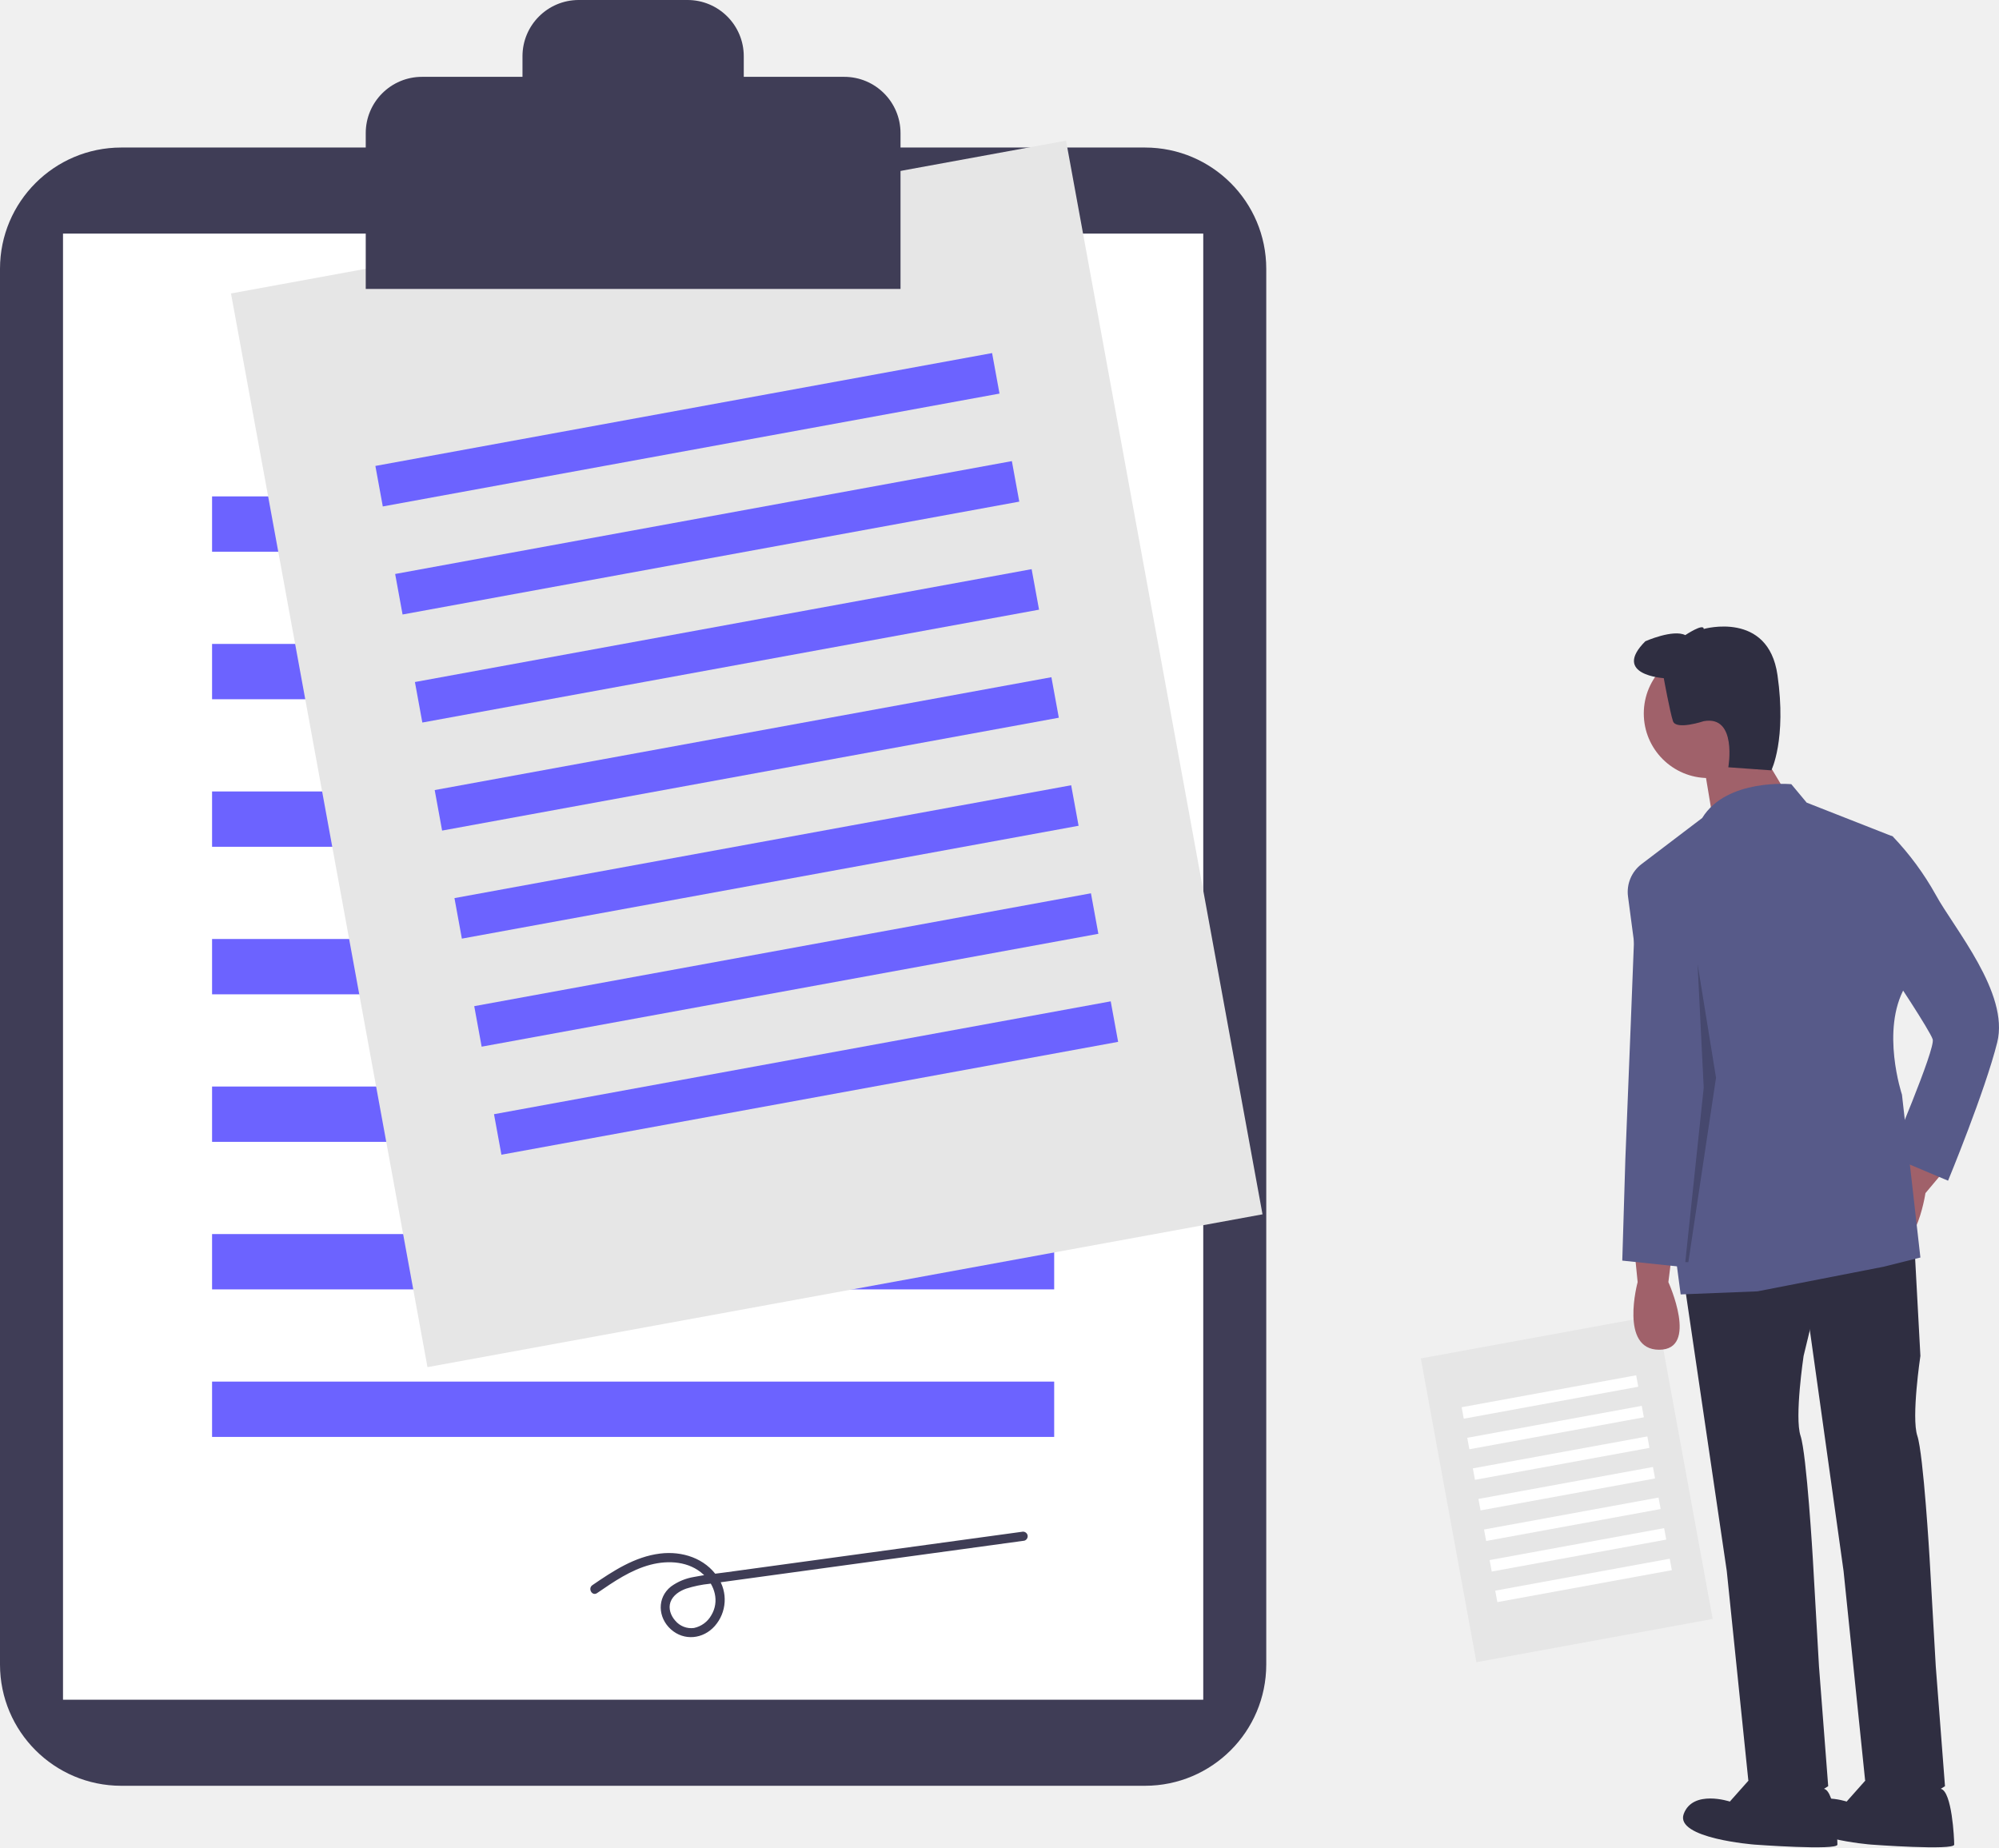
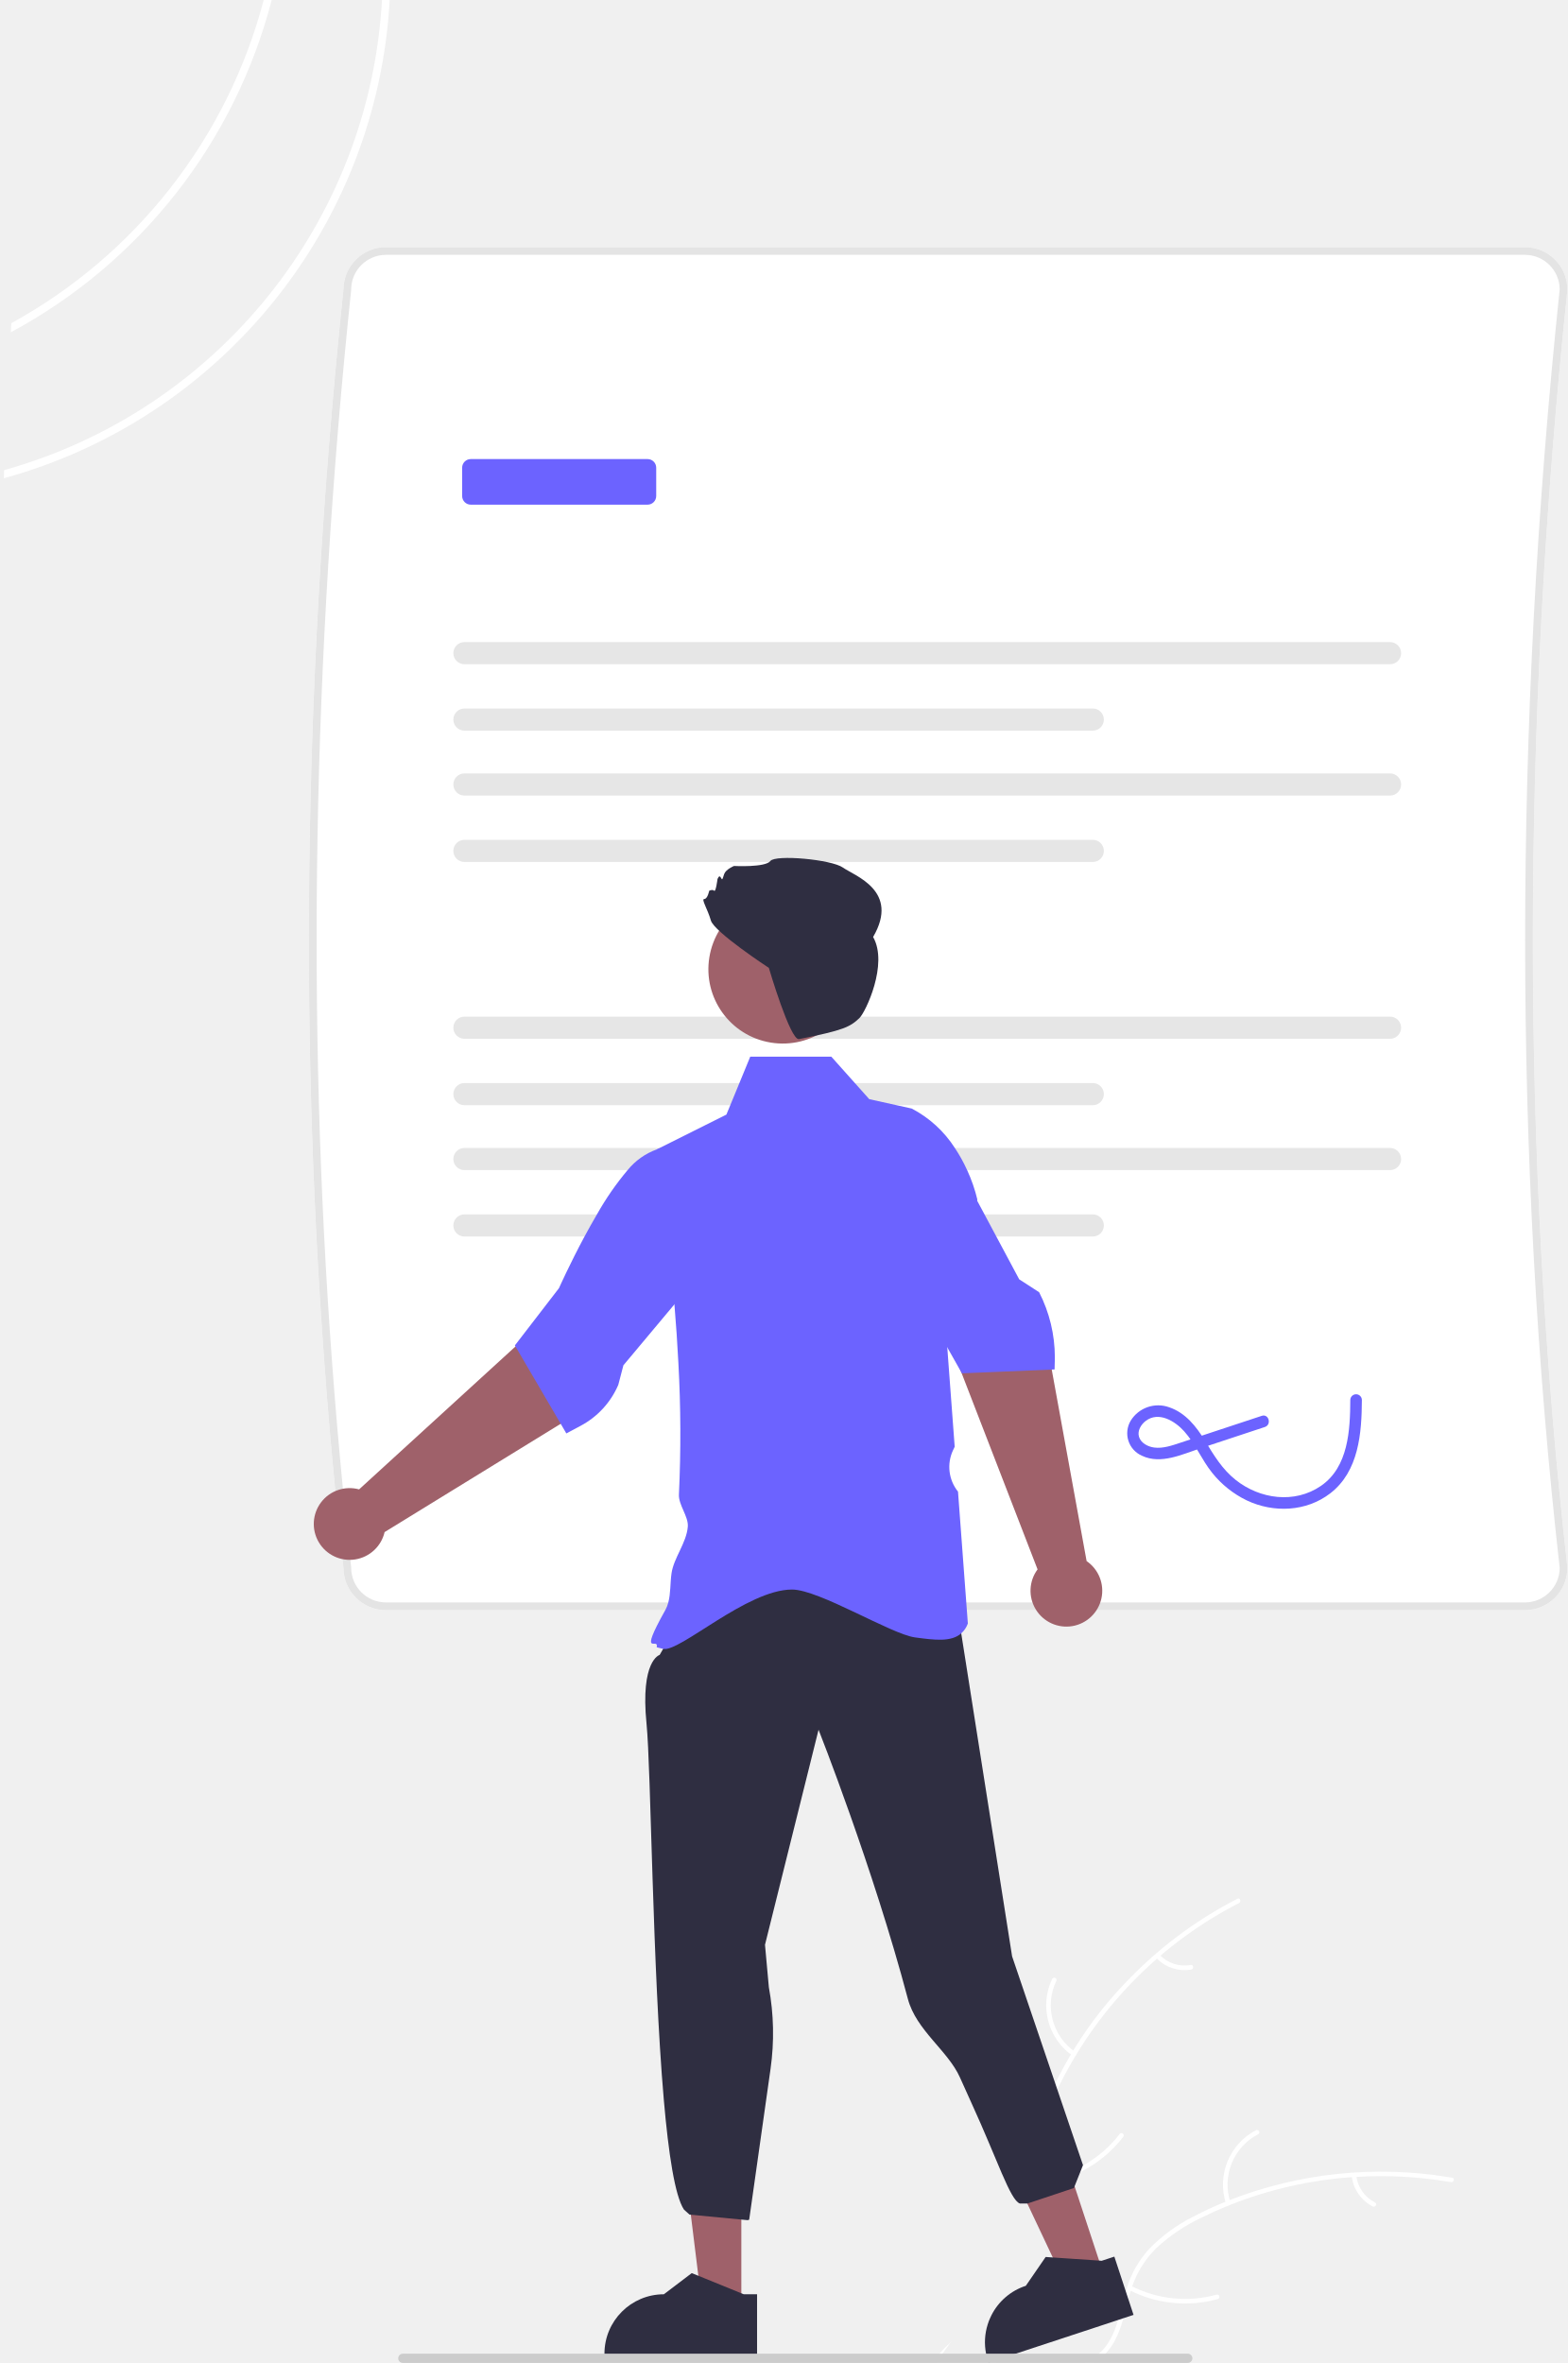
- <svg xmlns="http://www.w3.org/2000/svg" id="a79c70b2-3a32-4f99-833c-b78d151fe0d8" data-name="Layer 1" width="790.523" height="730.492" viewBox="0 0 790.523 730.492">
-   <path d="M252.652,143.094a47.968,47.968,0,0,0-47.913,47.913V742.997a47.968,47.968,0,0,0,47.913,47.913H657.577a47.968,47.968,0,0,0,47.913-47.913V191.007A47.968,47.968,0,0,0,657.577,143.094Z" transform="translate(-204.7385 -84.75407)" fill="#3f3d56" />
-   <rect x="24.916" y="92.371" width="450.919" height="579.753" fill="#fff" />
-   <rect x="83.864" y="196.289" width="333.024" height="21.877" fill="#6c63ff" />
-   <rect x="83.864" y="254.629" width="333.024" height="21.877" fill="#6c63ff" />
-   <rect x="83.864" y="312.969" width="333.024" height="21.877" fill="#6c63ff" />
-   <rect x="83.864" y="371.309" width="333.024" height="21.877" fill="#6c63ff" />
-   <rect x="83.864" y="429.649" width="333.024" height="21.877" fill="#6c63ff" />
-   <rect x="83.864" y="487.989" width="333.024" height="21.877" fill="#6c63ff" />
-   <rect x="83.864" y="546.329" width="333.024" height="21.877" fill="#6c63ff" />
-   <rect x="332.197" y="167.055" width="335.708" height="431.624" transform="translate(-265.491 11.51607) rotate(-10.37053)" fill="#e6e6e6" />
-   <rect x="352.627" y="246.551" width="247.935" height="16.288" transform="translate(-242.8014 5.19986) rotate(-10.37053)" fill="#6c63ff" />
-   <rect x="360.446" y="289.275" width="247.935" height="16.288" transform="translate(-250.3646 7.30526) rotate(-10.37053)" fill="#6c63ff" />
-   <rect x="368.264" y="331.999" width="247.935" height="16.288" transform="translate(-257.9278 9.41067) rotate(-10.37053)" fill="#6c63ff" />
-   <rect x="376.083" y="374.724" width="247.935" height="16.288" transform="translate(-265.491 11.51607) rotate(-10.37053)" fill="#6c63ff" />
-   <rect x="383.902" y="417.448" width="247.935" height="16.288" transform="matrix(0.98366, -0.18001, 0.18001, 0.98366, -273.0543, 13.62147)" fill="#6c63ff" />
-   <rect x="391.72" y="460.173" width="247.935" height="16.288" transform="translate(-280.6175 15.72687) rotate(-10.37053)" fill="#6c63ff" />
-   <rect x="399.539" y="502.897" width="247.935" height="16.288" transform="translate(-288.1807 17.83227) rotate(-10.37053)" fill="#6c63ff" />
-   <rect x="776.829" y="612.368" width="94.99" height="122.13" transform="translate(-312.4994 74.63623) rotate(-10.37053)" fill="#e6e6e6" />
-   <rect x="782.61" y="634.862" width="70.154" height="4.609" transform="translate(-306.0792 72.84904) rotate(-10.37053)" fill="#fff" />
-   <rect x="784.823" y="646.951" width="70.154" height="4.609" transform="translate(-308.2193 73.44477) rotate(-10.37053)" fill="#fff" />
-   <rect x="787.035" y="659.04" width="70.154" height="4.609" transform="translate(-310.3593 74.0405) rotate(-10.37053)" fill="#fff" />
-   <rect x="789.247" y="671.129" width="70.154" height="4.609" transform="translate(-312.4994 74.63623) rotate(-10.37053)" fill="#fff" />
-   <rect x="791.46" y="683.218" width="70.154" height="4.609" transform="translate(-314.6394 75.23197) rotate(-10.37053)" fill="#fff" />
-   <rect x="793.672" y="695.307" width="70.154" height="4.609" transform="translate(-316.7795 75.8277) rotate(-10.37053)" fill="#fff" />
-   <rect x="795.884" y="707.396" width="70.154" height="4.609" transform="translate(-318.9195 76.42343) rotate(-10.37053)" fill="#fff" />
-   <path d="M538.604,115.139H498.869v-8.135a22.251,22.251,0,0,0-22.251-22.251H433.61A22.251,22.251,0,0,0,411.359,107.005v8.135H371.624a22.251,22.251,0,0,0-22.251,22.251V199.003H560.855V137.39A22.251,22.251,0,0,0,538.604,115.139Z" transform="translate(-204.7385 -84.75407)" fill="#3f3d56" />
-   <path d="M440.85,714.719c6.57-4.496,13.322-9.172,21.124-11.216,7.118-1.865,15.292-1.371,20.922,3.841,4.544,4.206,6.462,10.671,3.096,16.205a10.298,10.298,0,0,1-6.822,4.964,8.219,8.219,0,0,1-7.389-2.887c-1.765-1.95-2.821-4.833-1.883-7.404.986-2.703,3.625-4.357,6.216-5.279a46.004,46.004,0,0,1,9.27-1.915l12.892-1.765,52.769-7.224,58.765-8.045a1.836,1.836,0,0,0,1.273-2.243,1.87,1.87,0,0,0-2.243-1.273L491.909,706.485c-4.229.579-8.519.994-12.704,1.844a21.363,21.363,0,0,0-9.122,3.789c-5.601,4.435-5.201,12.279-.047,16.918,5.218,4.697,12.784,3.888,17.363-1.299a15.743,15.743,0,0,0,1.194-19.291c-4.999-7.537-14.107-10.433-22.81-9.364-10.065,1.236-18.598,6.894-26.773,12.489-1.925,1.317-.103,4.478,1.84,3.148Z" transform="translate(-204.7385 -84.75407)" fill="#3f3d56" />
-   <path d="M851.145,579.591l1.215,12.154s-7.292,26.739,8.508,26.739,3.646-26.739,3.646-26.739l1.215-9.723Z" transform="translate(-204.7385 -84.75407)" fill="#a0616a" />
-   <path d="M961.54,539.098,955.963,549.965s-20.639,18.498-7.369,27.075,17.577-20.477,17.577-20.477l6.299-7.506Z" transform="translate(-204.7385 -84.75407)" fill="#a0616a" />
-   <path d="M870.591,590.529l17.016,115.464,8.508,82.648s7.292,18.231,31.601,2.431l-3.646-47.401-2.431-42.539s-2.431-41.324-4.862-48.617,1.215-31.601,1.215-31.601l9.723-40.109Z" transform="translate(-204.7385 -84.75407)" fill="#2f2e41" />
-   <path d="M898.546,786.211l-9.723,10.939s-14.585-4.862-18.231,4.862,27.955,12.154,27.955,12.154,32.816,2.431,32.816,0-.879-21.022-5.301-22.057S898.546,786.211,898.546,786.211Z" transform="translate(-204.7385 -84.75407)" fill="#2f2e41" />
-   <path d="M916.777,584.452l17.016,121.541,8.508,82.648s7.292,18.231,31.601,2.431l-3.646-47.401-2.431-42.539s-2.431-41.324-4.862-48.617,1.215-31.601,1.215-31.601l-2.431-44.97Z" transform="translate(-204.7385 -84.75407)" fill="#2f2e41" />
-   <path d="M944.732,786.211l-9.723,10.939s-14.585-4.862-18.231,4.862,27.955,12.154,27.955,12.154,32.816,2.431,32.816,0-.879-21.022-5.301-22.057S944.732,786.211,944.732,786.211Z" transform="translate(-204.7385 -84.75407)" fill="#2f2e41" />
-   <circle cx="675.576" cy="282.139" r="25.524" fill="#a0616a" />
-   <polygon points="694.415 293.685 705.354 311.917 677.399 324.071 673.753 302.193 694.415 293.685" fill="#a0616a" />
-   <path d="M913.131,394.848s-25.524-2.431-35.247,13.37L853.894,426.449a13.829,13.829,0,0,0-5.342,12.824L869.376,596.606l30.385-1.215,49.832-9.723,14.585-3.646-7.292-64.417s-8.508-25.524,1.215-42.539l-4.862-59.555L919.208,402.14Z" transform="translate(-204.7385 -84.75407)" fill="#575a89" />
-   <path d="M856.006,431.31l-1.823-3.039s-2.431,0-2.431,4.862-4.254,109.995-4.254,109.995l-1.215,40.109,23.093,2.431,8.508-75.356-3.646-49.832Z" transform="translate(-204.7385 -84.75407)" fill="#575a89" />
-   <path d="M936.224,413.079l17.016,2.431a112.949,112.949,0,0,1,17.016,23.093c7.292,13.37,29.17,38.893,24.308,58.34S975.117,551.636,975.117,551.636l-23.093-9.723s18.231-42.539,17.016-46.186-15.8-25.524-15.8-25.524Z" transform="translate(-204.7385 -84.75407)" fill="#575a89" />
-   <path d="M862.691,352.916s-20.662-1.215-7.292-14.585c0,0,10.939-4.862,15.8-2.431,0,0,7.292-4.862,7.292-2.431,0,0,25.524-7.292,29.17,18.231s-2.431,37.678-2.431,37.678l-17.016-1.215s3.646-20.662-9.723-18.231c0,0-10.939,3.646-12.154,0S862.691,352.916,862.691,352.916Z" transform="translate(-204.7385 -84.75407)" fill="#2f2e41" />
-   <polygon points="667.676 499.09 678.615 426.166 671.322 381.195 673.753 430.109 666.461 499.09 667.676 499.09" opacity="0.2" />
+ <svg xmlns="http://www.w3.org/2000/svg" id="ea00927d-a4d8-4b5e-bf6e-70a21ba38eee" data-name="Layer 1" width="405.949" height="611.97" viewBox="0 0 405.949 611.97">
+   <path d="M717.73,647.62c-.31.35-.62.71-.92,1.07a117.723,117.723,0,0,0-11.32,15.54c-.27.42-.53.85-.77,1.27A124.618,124.618,0,0,0,688.83,708.54q-.87,5.16-1.31,10.38-.315,4.02-.38,8.05c-.16,11.28.84,23.83-6.43,32.45a22.689,22.689,0,0,1-6.98,5.48,29.179,29.179,0,0,1-6.32,2.39H644.74c-1.14-.17-2.28-.35-3.42-.53-.03,0-.06-.01-.09-.01l-.23.08-1.37.46-.06.02v-.02a.486.486,0,0,0-.01-.12,1.618,1.618,0,0,0-.01-.22v-.01c-.01-.2-.02-.39-.02-.59l-.03-.53s-.01-.01,0-.01c-.01-.3-.03-.6-.04-.91-1.05-26.1,1.51-53.07,13.83-76.05a84.971,84.971,0,0,1,16.12-21.21,1.2,1.2,0,0,1,.12-.11c12.81-12.22,29.37-20.21,46.85-19.94Q717.055,647.59,717.73,647.62Z" transform="translate(-396.8706 -155.34)" fill="#f0f0f0" />
+   <path d="M717.781,648.185A105.87,105.87,0,0,0,671.788,694.31,45.591,45.591,0,0,0,667.136,707.816a26.149,26.149,0,0,0,1.705,13.656c1.576,4.059,3.659,8.029,4.221,12.401a16.011,16.011,0,0,1-3.973,12.477c-3.638,4.289-8.601,7.015-13.547,9.513-5.491,2.773-11.239,5.566-15.052,10.579-.462.607-1.377-.145-.916-.751,6.633-8.722,18.316-10.624,26.272-17.715,3.712-3.309,6.45-7.757,6.141-12.88-.27-4.48-2.414-8.576-4.046-12.672a27.902,27.902,0,0,1-2.164-13.29,42.148,42.148,0,0,1,4.115-13.635,102.712,102.712,0,0,1,18.229-26.425A107.747,107.747,0,0,1,717.369,647.074c.677-.347,1.084.766.412,1.111Z" transform="translate(-396.8706 -155.34)" fill="#fff" />
+   <path d="M674.665,687.735a15.884,15.884,0,0,1-5.295-19.875c.33-.687,1.413-.207,1.083.481a14.708,14.708,0,0,0,4.963,18.477c.629.431-.126,1.345-.751.916Z" transform="translate(-396.8706 -155.34)" fill="#fff" />
+   <path d="M667.771,719.519A30.615,30.615,0,0,0,686.87,707.986c.464-.606,1.38.146.916.751a31.844,31.844,0,0,1-19.899,11.961c-.753.127-.866-1.053-.116-1.179Z" transform="translate(-396.8706 -155.34)" fill="#fff" />
+   <path d="M697.167,661.568a8.991,8.991,0,0,0,8.106,2.662c.751-.137.863,1.043.116,1.179a10.075,10.075,0,0,1-8.973-2.925.612.612,0,0,1-.082-.834.595.595,0,0,1,.834-.082Z" transform="translate(-396.8706 -155.34)" fill="#fff" />
+   <path d="M772.94,719.98c-.46.1-.92.2-1.39.31h-.01a119.08,119.08,0,0,0-18.38,5.58c-.46.18-.92.36-1.38.55h-.01a124.764,124.764,0,0,0-38.44,24.68c-.04.04-.08.07-.12.11a.607.607,0,0,1-.08.08l-.05.05a121.675,121.675,0,0,0-12.31,13.56c0,.01-.01.02-.02.03-.6.78-1.21,1.56-1.81,2.36H639.63l-.06.02v-.02h-.25c0-.01.01-.02.02-.03,0-.01.01-.01.01-.02.07-.1.14-.2.2-.29v-.01a.277.277,0,0,1,.06-.08c.06-.1.13-.18.18-.27.4-.56.79-1.13,1.19-1.69.65-.93,1.31-1.86,1.98-2.78a.01.01,0,0,1,.01-.01v-.01c.01-.01.01-.02.02-.03l.02-.02c8.25-11.42,17.53-22.26,28.16-31.34.32-.28.64-.56.98-.82a114.817,114.817,0,0,1,15.37-10.97q4.44-2.625,9.15-4.82a85.126,85.126,0,0,1,25.59-7.22h.02c.02,0,.04-.01.07-.01.03,0,.05-.01.07-.01,17.61-2.04,35.66,1.55,49.47,12.29C772.25,719.43,772.59,719.7,772.94,719.98Z" transform="translate(-396.8706 -155.34)" fill="#f0f0f0" />
+   <path d="M639.32,767.29h.25v.02l.06-.02H655.5c-4.73-.81-9.45-1.44-14.18-.53-.11.02-.21.04-.32.07-.48.09-.96.21-1.44.34-.03.01-.07.02-.1.03a.338.338,0,0,0-.12.06.149.149,0,0,0-.07.03Z" transform="translate(-396.8706 -155.34)" fill="#fff" />
+   <path d="M772.65,720.47c-.37-.06-.73-.13-1.1-.18h-.01a105.412,105.412,0,0,0-23.35-1.18c-.39.02-.79.05-1.19.07a105.327,105.327,0,0,0-31.57,7.19c-.01,0-.01,0-.01.01-.11.04-.22.08-.32.12-2.35.95-4.67,1.99-6.94,3.11a45.706,45.706,0,0,0-11.85,7.98,25.479,25.479,0,0,0-6.21,9.89c-.13.38-.26.75-.38,1.13-.09.3-.18.61-.27.91-1.18,4.19-1.91,8.61-4.09,12.44a14.649,14.649,0,0,1-2.2,2.94,15.125,15.125,0,0,1-2.96,2.39h-2.52a14.532,14.532,0,0,0,3.79-2.39,12.545,12.545,0,0,0,2.29-2.61c2.48-3.74,3.24-8.3,4.4-12.55.19-.69.39-1.36.61-2.03a26.648,26.648,0,0,1,5.67-9.89,42.179,42.179,0,0,1,11.49-8.41q4.05-2.13,8.32-3.86c.37-.16.74-.3,1.11-.44a108.079,108.079,0,0,1,56.53-5.96c.37.05.73.12,1.1.18C773.74,719.46,773.4,720.6,772.65,720.47Z" transform="translate(-396.8706 -155.34)" fill="#fff" />
+   <path d="M714.415,726.087a15.884,15.884,0,0,1,7.738-19.057c.677-.35,1.253.685.575,1.036A14.708,14.708,0,0,0,715.567,725.808c.242.723-.911.998-1.152.279Z" transform="translate(-396.8706 -155.34)" fill="#fff" />
+   <path d="M689.774,747.314a30.615,30.615,0,0,0,22.193,2.291c.735-.204,1.013.948.279,1.152a31.844,31.844,0,0,1-23.089-2.431c-.678-.352-.057-1.362.617-1.012Z" transform="translate(-396.8706 -155.34)" fill="#fff" />
+   <path d="M748.136,718.743a8.991,8.991,0,0,0,4.869,7.005c.682.343.061,1.352-.617,1.012a10.075,10.075,0,0,1-5.404-7.738.612.612,0,0,1,.436-.715.595.595,0,0,1,.715.436Z" transform="translate(-396.8706 -155.34)" fill="#fff" />
+   <path d="M713.94,321.63q.405-49.665,4.04-100.29c.04-.67.09-1.33.14-2q1.92-26.355,4.7-52.9v-.1a11.007,11.007,0,0,0-11-11h-295a11.022,11.022,0,0,0-11,10.95q-3.84,36.555-6.02,72.75c-.06.79-.1,1.57-.14,2.36q-1.08,17.895-1.72,35.7c-.03.7-.06,1.4-.07,2.1a1478.886,1478.886,0,0,0,7.95,218.2,11.02,11.02,0,0,0,11,10.94h295a11.007,11.007,0,0,0,11-11v-.11q-2.175-19.305-3.82-38.86-.24-2.865-.47-5.73-1.14-14.085-1.99-28.28-.18-2.865-.33-5.73-1.605-28.41-2.1-57.26c-.04-1.91-.07-3.81-.1-5.73q-.18-14.085-.11-28.28C713.9,325.45,713.91,323.54,713.94,321.63Z" transform="translate(-396.8706 -155.34)" fill="#f0f0f0" />
+   <path d="M802.82,230.34a11.007,11.007,0,0,0-11-11h-295a11.022,11.022,0,0,0-11,10.95c-9.96,94.97-11.61,188.26-4.94,278.05q1.215,16.665,2.84,33.16.87,8.835,1.85,17.62c.08.76.16,1.52.25,2.28a11.02,11.02,0,0,0,11,10.94h295a11.007,11.007,0,0,0,11-11v-.11c-11.93-105.77-11.93-217.06,0-330.79Z" transform="translate(-396.8706 -155.34)" fill="#fff" />
+   <path d="M802.82,230.34a11.007,11.007,0,0,0-11-11h-295a11.022,11.022,0,0,0-11,10.95c-9.96,94.97-11.61,188.26-4.94,278.05q1.215,16.665,2.84,33.16.87,8.835,1.85,17.62c.08.76.16,1.52.25,2.28a11.02,11.02,0,0,0,11,10.94h295a11.007,11.007,0,0,0,11-11v-.11c-11.93-105.77-11.93-217.06,0-330.79Zm-2,331.06a9.008,9.008,0,0,1-9,8.94h-295a9.014,9.014,0,0,1-9-9v-.11c-.07-.64-.14-1.29-.21-1.93q-1.035-9.18-1.93-18.41-1.575-16.185-2.79-32.55c-6.67-89.74-5.03-182.97,4.93-277.9v-.1a9.014,9.014,0,0,1,9-9h295a9.003,9.003,0,0,1,9,8.95C788.89,344.11,788.89,455.52,800.82,561.4Z" transform="translate(-396.8706 -155.34)" fill="#e4e4e4" />
+   <path id="a974c3de-8d03-408b-a459-3ce6ba461bdb" data-name="Path 142" d="M517.154,321.63a2.866,2.866,0,0,0,0,5.733H756.885a2.866,2.866,0,0,0,0-5.733Z" transform="translate(-396.8706 -155.34)" fill="#e6e6e6" />
+   <path id="e9133026-9528-4ac3-aa69-83f109aff1e3" data-name="Path 143" d="M517.154,338.83a2.866,2.866,0,0,0,0,5.733H679.899a2.866,2.866,0,0,0,0-5.733Z" transform="translate(-396.8706 -155.34)" fill="#e6e6e6" />
+   <path id="a406ca83-8296-4426-a4ed-8cd27cbcb96b" data-name="Path 142" d="M517.154,355.64a2.866,2.866,0,0,0,0,5.733H756.885a2.866,2.866,0,0,0,0-5.733Z" transform="translate(-396.8706 -155.34)" fill="#e6e6e6" />
+   <path id="be321b5a-3e39-41eb-b9b2-711d73db0143" data-name="Path 143" d="M517.154,372.84a2.866,2.866,0,0,0,0,5.733H679.899a2.866,2.866,0,0,0,0-5.733Z" transform="translate(-396.8706 -155.34)" fill="#e6e6e6" />
+   <path id="a5a7e885-834f-470d-9162-1a1fa51c1163" data-name="Path 142" d="M517.154,418.63a2.866,2.866,0,0,0,0,5.733H756.885a2.866,2.866,0,0,0,0-5.733Z" transform="translate(-396.8706 -155.34)" fill="#e6e6e6" />
+   <path id="a5fcdb43-4805-483f-9462-6a7e4850dca6" data-name="Path 143" d="M517.154,435.83a2.866,2.866,0,0,0,0,5.733H679.899a2.866,2.866,0,0,0,0-5.733Z" transform="translate(-396.8706 -155.34)" fill="#e6e6e6" />
+   <path id="b765b6a8-7afa-43c2-95d1-39dcbde99f83" data-name="Path 142" d="M517.154,452.64a2.866,2.866,0,0,0,0,5.733H756.885a2.866,2.866,0,0,0,0-5.733Z" transform="translate(-396.8706 -155.34)" fill="#e6e6e6" />
+   <path id="e421dd9d-74a5-4920-9c7d-c121b8cd01e8" data-name="Path 143" d="M517.154,469.84a2.866,2.866,0,0,0,0,5.733H679.899a2.866,2.866,0,0,0,0-5.733Z" transform="translate(-396.8706 -155.34)" fill="#e6e6e6" />
+   <path id="ea3081fc-4e36-4189-92a3-e6d1b5b4a040" data-name="Path 154" d="M564.588,286.04h-45.788a2.239,2.239,0,0,1-2.237-2.237v-7.336a2.239,2.239,0,0,1,2.237-2.237h45.788a2.239,2.239,0,0,1,2.237,2.237v7.336A2.239,2.239,0,0,1,564.588,286.04Z" transform="translate(-396.8706 -155.34)" fill="#6c63ff" />
+   <path d="M723.656,522.016l-14.025,4.635q-3.506,1.159-7.013,2.317c-2.165.713-4.508,1.561-6.825,1.254-1.602-.212-3.428-1.134-3.927-2.782-.472-1.559.529-3.191,1.741-4.113,3.347-2.546,7.579.045,9.95,2.682,2.901,3.225,4.542,7.389,7.263,10.765a25.912,25.912,0,0,0,8.985,7.155c6.941,3.278,15.408,2.929,21.599-1.847,7.393-5.703,8.147-15.587,8.186-24.21a1.501,1.501,0,0,0-3,0c-.036,7.815-.48,17.396-7.606,22.286-6.826,4.684-15.797,3.442-22.082-1.549-3.502-2.781-5.656-6.408-7.956-10.164-2.244-3.666-5.031-7.22-9.255-8.646a8.364,8.364,0,0,0-9.986,3.487,6.347,6.347,0,0,0,2.934,9.066c4.898,2.334,10.501-.401,15.217-1.959l16.596-5.485c1.825-.603,1.043-3.501-.798-2.893Z" transform="translate(-396.8706 -155.34)" fill="#6c63ff" />
+   <polygon points="285.224 587.176 275.389 590.416 258.211 554.026 272.726 549.244 285.224 587.176" fill="#9f616a" />
+   <path d="M689.11,750.78l-.67-2.03-1.76-5.35-1.2-3.64-3.28,1.08-.68-.05-9.01-.61-1.2-.08-1.78-.12-1.84-.13-5.14,7.47h-.01a15.257,15.257,0,0,0-8.92,7.68c-.11.22-.21.44-.31.66a12.849,12.849,0,0,0-.63,1.66,15.214,15.214,0,0,0-.42,7.58,17.395,17.395,0,0,0,.49,1.85l.03.1.12.37.72-.24,6.32-2.08,22.14-7.29,4.39-1.45,1.35-.45h.01l2.62-.86Z" transform="translate(-396.8706 -155.34)" fill="#2f2e41" />
+   <polygon points="192.004 595.731 181.65 595.73 176.724 555.792 192.006 555.793 192.004 595.731" fill="#9f616a" />
+   <path d="M572.304,575.992l-4.59,7.94s-5.044,1.378-3.395,17.819c1.164,11.609,1.541,63.59,4.472,97.359,1.22,14.054,2.881,24.954,5.226,28.477l1.444,1.293,15.067,1.44.38-.133,5.533-39.076A65.654,65.654,0,0,0,596,670v0l-1-11,13.873-55.697S623,639,632,673c2.167,8.185,10.396,13.39,13.516,20.413,1.045,2.353,2.072,4.633,3.074,6.821C655.189,714.64,658.497,725.128,661,726h2l12-4,2.361-5.935L659,662l-13.749-87.294C619.054,560.619,594.479,559.052,572.304,575.992Z" transform="translate(-396.8706 -155.34)" fill="#2f2e41" />
+   <path d="M647.35,458.37a40.79,40.79,0,0,0-3.18-5.73A29.459,29.459,0,0,0,633,442.43l-3.94-.87L622,440l-3.72-4.17-6.1-6.83h-21l-2.81,6.83-2.36,5.73L585,444l-17.98,8.99c-.01,0-.01,0-.02.01q.36,2.7.71,5.37.765,5.805,1.44,11.47.345,2.88.66,5.73,1.005,8.94,1.73,17.57.645,7.71,1.03,15.2a334.126,334.126,0,0,1,.14,34.05c-.14,2.67,2.51,5.71,2.3,8.32-.35,4.26-3.64,8.04-4.22,12.11-.36,2.5-.2,5.16-.83,7.52a8.411,8.411,0,0,1-.78,1.98c0,.01-.01.01-.01.02-7.2,12.86-1.55,6.72-2.22,9.61l.32.08c.15.04.61.16,1.35.33C572.85,583.37,590.29,567,602,567c7.03,0,25.64,11.56,31.87,12.4,4.93.66,9.33,1.26,11.95-1.05a6.125,6.125,0,0,0,1.69-2.48l.03-.09-.01-.09-.25-3.35-.15-2-2.14-28.7a10.175,10.175,0,0,1-1.3-10.69l.44-.93-1.62-21.68-.3-4.05-.11-1.37v-.01l-.78-10.47,1.88-5.72v-.01L646.86,475.57l1.88-5.73,1.18-3.6L650,466A40.932,40.932,0,0,0,647.35,458.37Z" transform="translate(-396.8706 -155.34)" fill="#6c63ff" />
+   <path d="M665.594,561.779,645.434,509.678l-9.363-19.025,18.005-9.947,14.501,25.549,9.72,53.381a9.29,9.29,0,1,1-12.703,2.143Z" transform="translate(-396.8706 -155.34)" fill="#9f616a" />
+   <path d="M666,490l-5.16-3.34L654.91,475.57l-3.06-5.73-1.93-3.6-.82-1.54-9.27-6.33-6.26-4.28-5.1,4.28-2.43,2.04,2.38,9.43,1.44,5.73L633,488l9.21,16.29,2.29,4.05,1.31,2.33.01.02.18.31,23.27-.97L670,510l.04-1.66.02-.6c.01-.3.01-.6.01-.9A36.955,36.955,0,0,0,666,490Z" transform="translate(-396.8706 -155.34)" fill="#6c63ff" />
+   <path d="M489.875,541.059l41.241-37.686,14.333-15.627,15.8,13.171-18.549,22.781L496.48,552.12a9.29,9.29,0,1,1-6.605-11.061Z" transform="translate(-396.8706 -155.34)" fill="#9f616a" />
+   <path d="M575.01,475.57l-.08-5.73-.15-11.47-.06-4.45-.17-.12a7.515,7.515,0,0,0-3.09-1.16,8.959,8.959,0,0,0-2.93,0,10.474,10.474,0,0,0-1.51.35c-.01,0-.01,0-.02.01a17.298,17.298,0,0,0-7.57,5.36l-.01.01a74.682,74.682,0,0,0-7.94,11.47c-1.13,1.92-2.21,3.86-3.22,5.73-3.82,7.11-6.57,13.27-6.62,13.38l-11.42,14.83.16.27,2.51,4.29,9.2,15.73,1.46,2.5,3.73-1.99A21.687,21.687,0,0,0,557,514l1.33-5.08.49-.58,12.72-15.2,3.64-4.36Z" transform="translate(-396.8706 -155.34)" fill="#6c63ff" />
+   <circle cx="599.593" cy="406.346" r="19.251" transform="translate(-294.4215 777.7675) rotate(-80.78251)" fill="#9f616a" />
+   <path d="M580.984,393.726c-.856-2.995-2.567-5.561-1.711-5.561s1.283-2.139,1.283-2.139.856-.428,1.283,0,.856-2.995.856-2.995.428-1.283.856-.428.428.428.856-.856,2.567-2.139,2.567-2.139,8.128.428,9.411-1.283,15.828-.428,18.823,1.711S630,386,623,398c4,7-1.972,19.485-3.515,20.966-2.44,2.342-4.129,3.187-15.674,5.484C601.552,424.9,596,406,596,406S581.839,396.721,580.984,393.726Z" transform="translate(-396.8706 -155.34)" fill="#2f2e41" />
+   <path d="M589.5,749.51l-.62-.25-11.14-4.54-1.71-.69-7.22,5.48h-.01a15.398,15.398,0,0,0-15.38,15.39v.5h39.53V749.51Z" transform="translate(-396.8706 -155.34)" fill="#2f2e41" />
+   <path d="M705.69,766.09a1.195,1.195,0,0,1-1.19,1.2H501.2a1.195,1.195,0,0,1,0-2.39H704.5A1.193,1.193,0,0,1,705.69,766.09Z" transform="translate(-396.8706 -155.34)" fill="#ccc" />
+   <path d="M495.8,155.34A134.274,134.274,0,0,1,397.94,277.1c-.03.7-.06,1.4-.07,2.1A136.289,136.289,0,0,0,497.8,155.34Z" transform="translate(-396.8706 -155.34)" fill="#fff" />
+   <path d="M465.17,155.34a134.551,134.551,0,0,1-65.37,83.7c-.06.79-.1,1.57-.14,2.36a136.623,136.623,0,0,0,67.58-86.06Z" transform="translate(-396.8706 -155.34)" fill="#fff" />
</svg>
